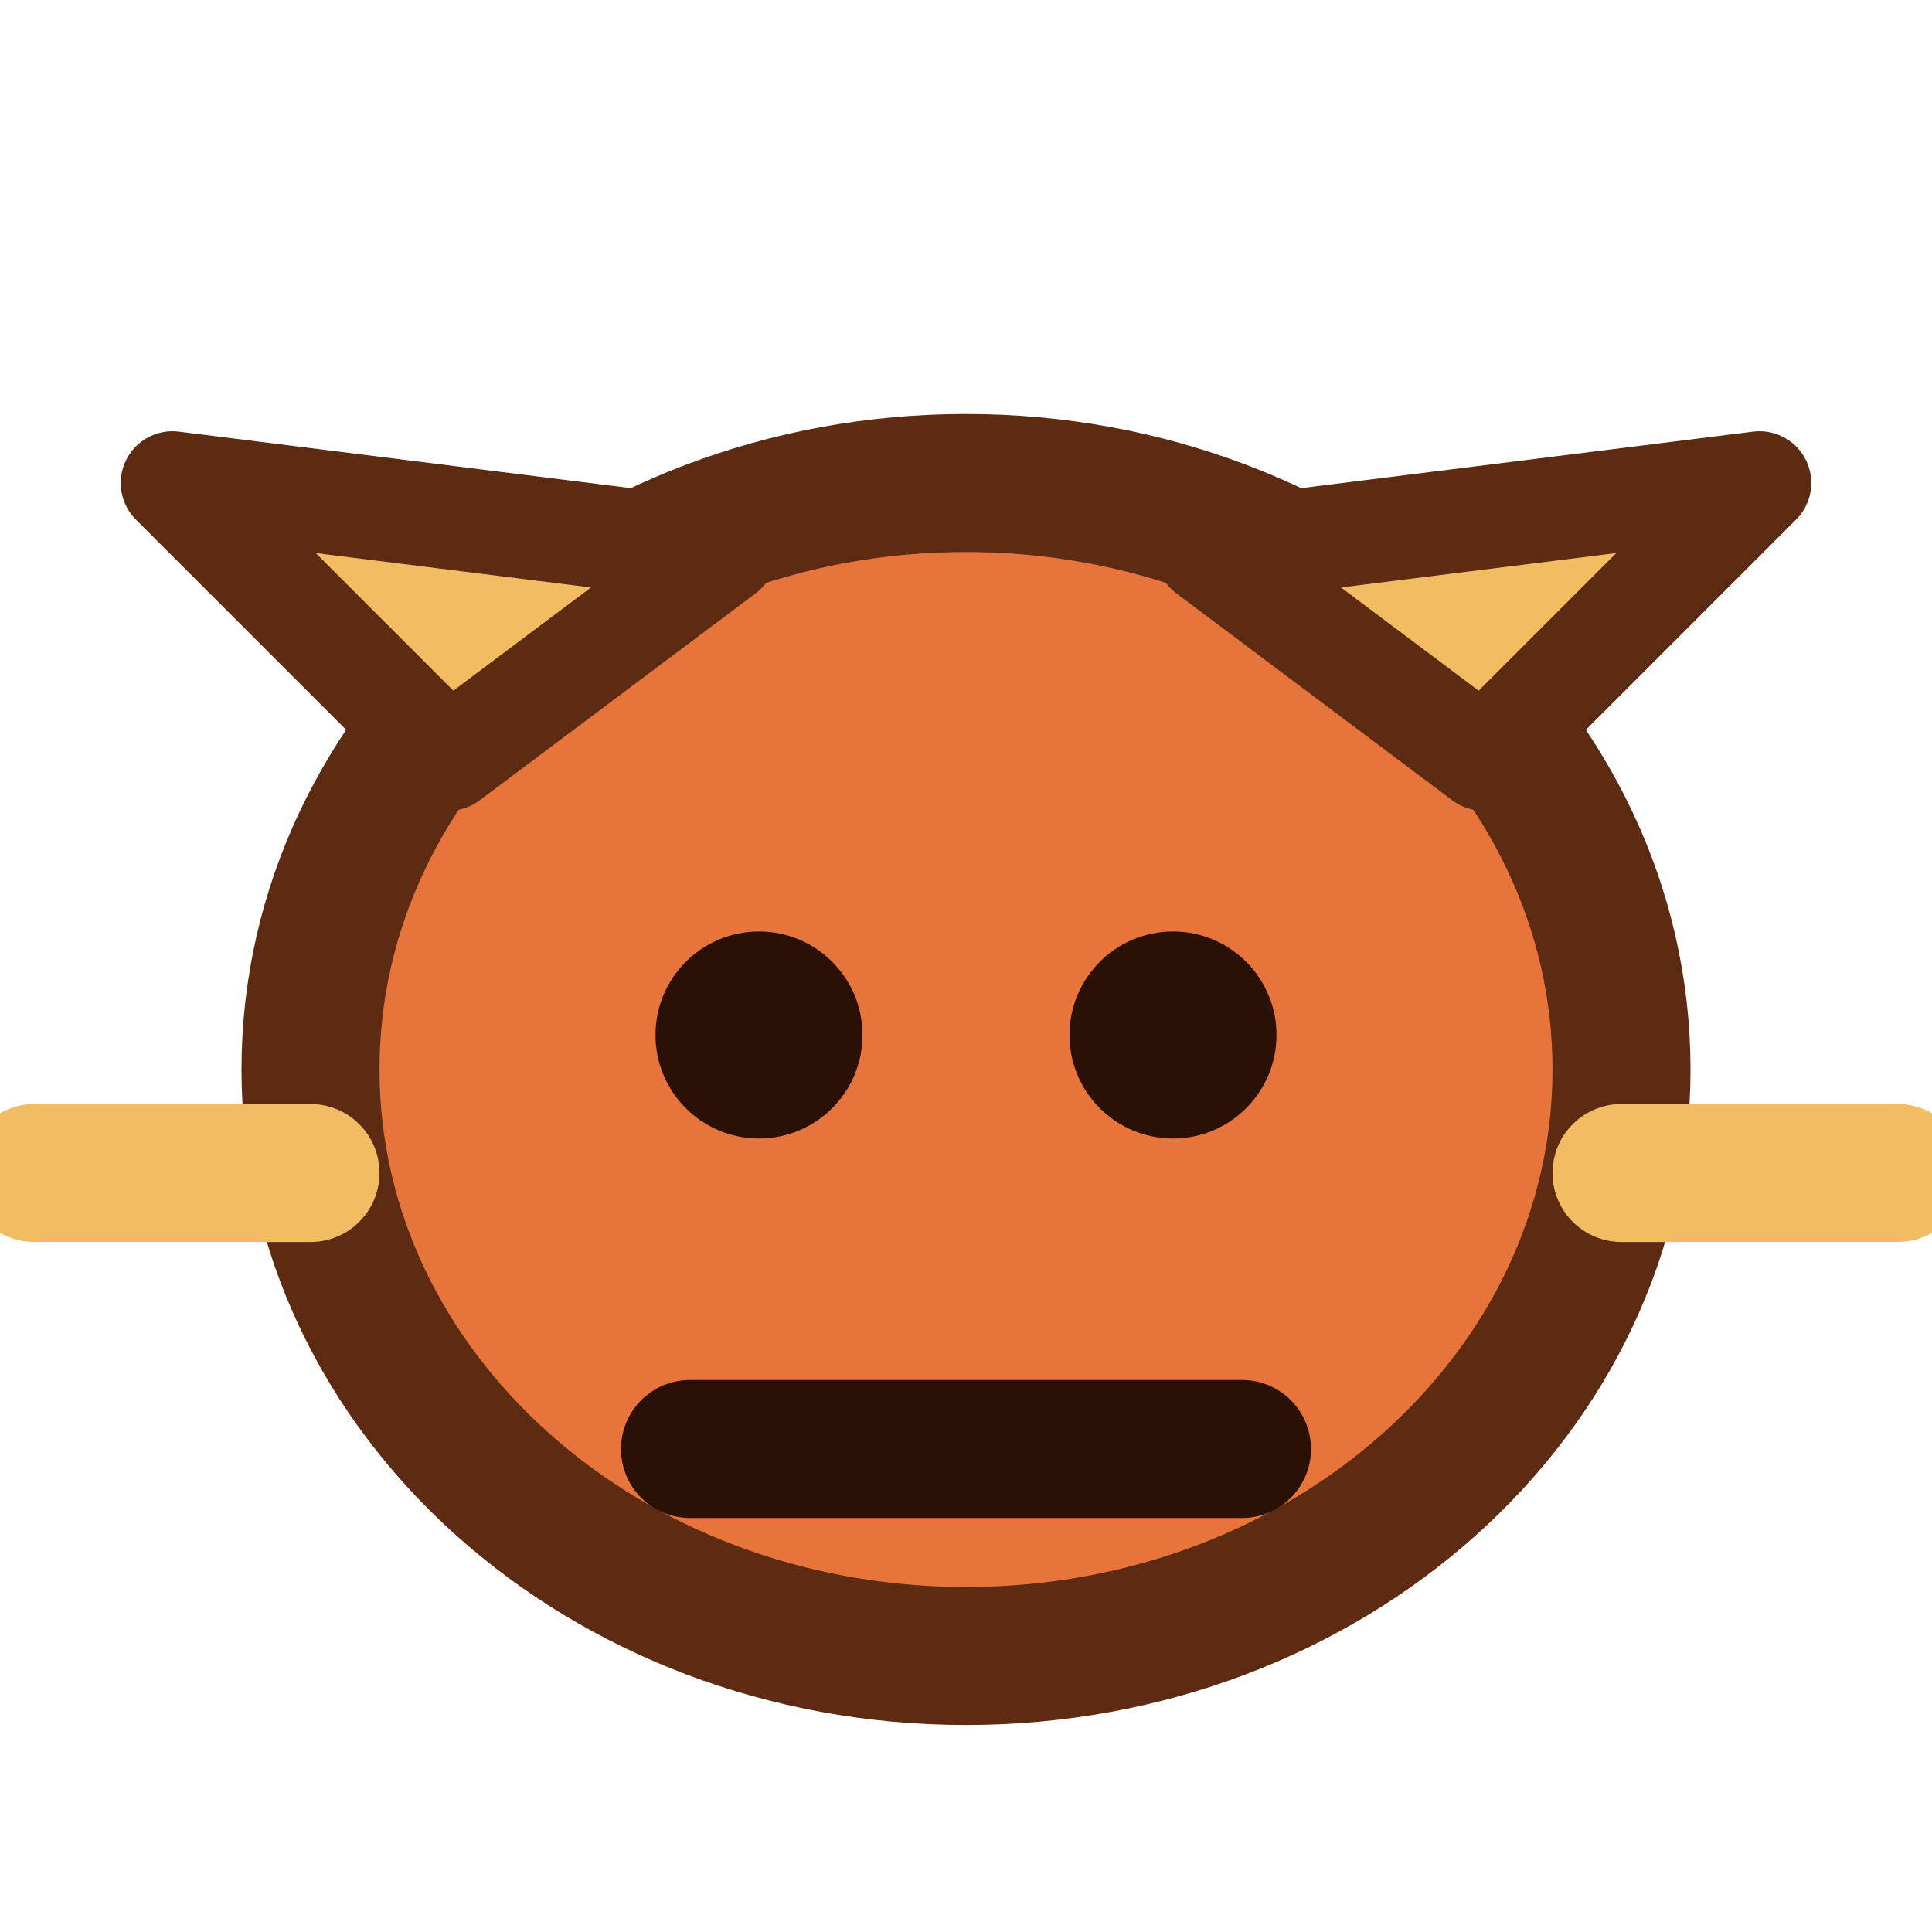
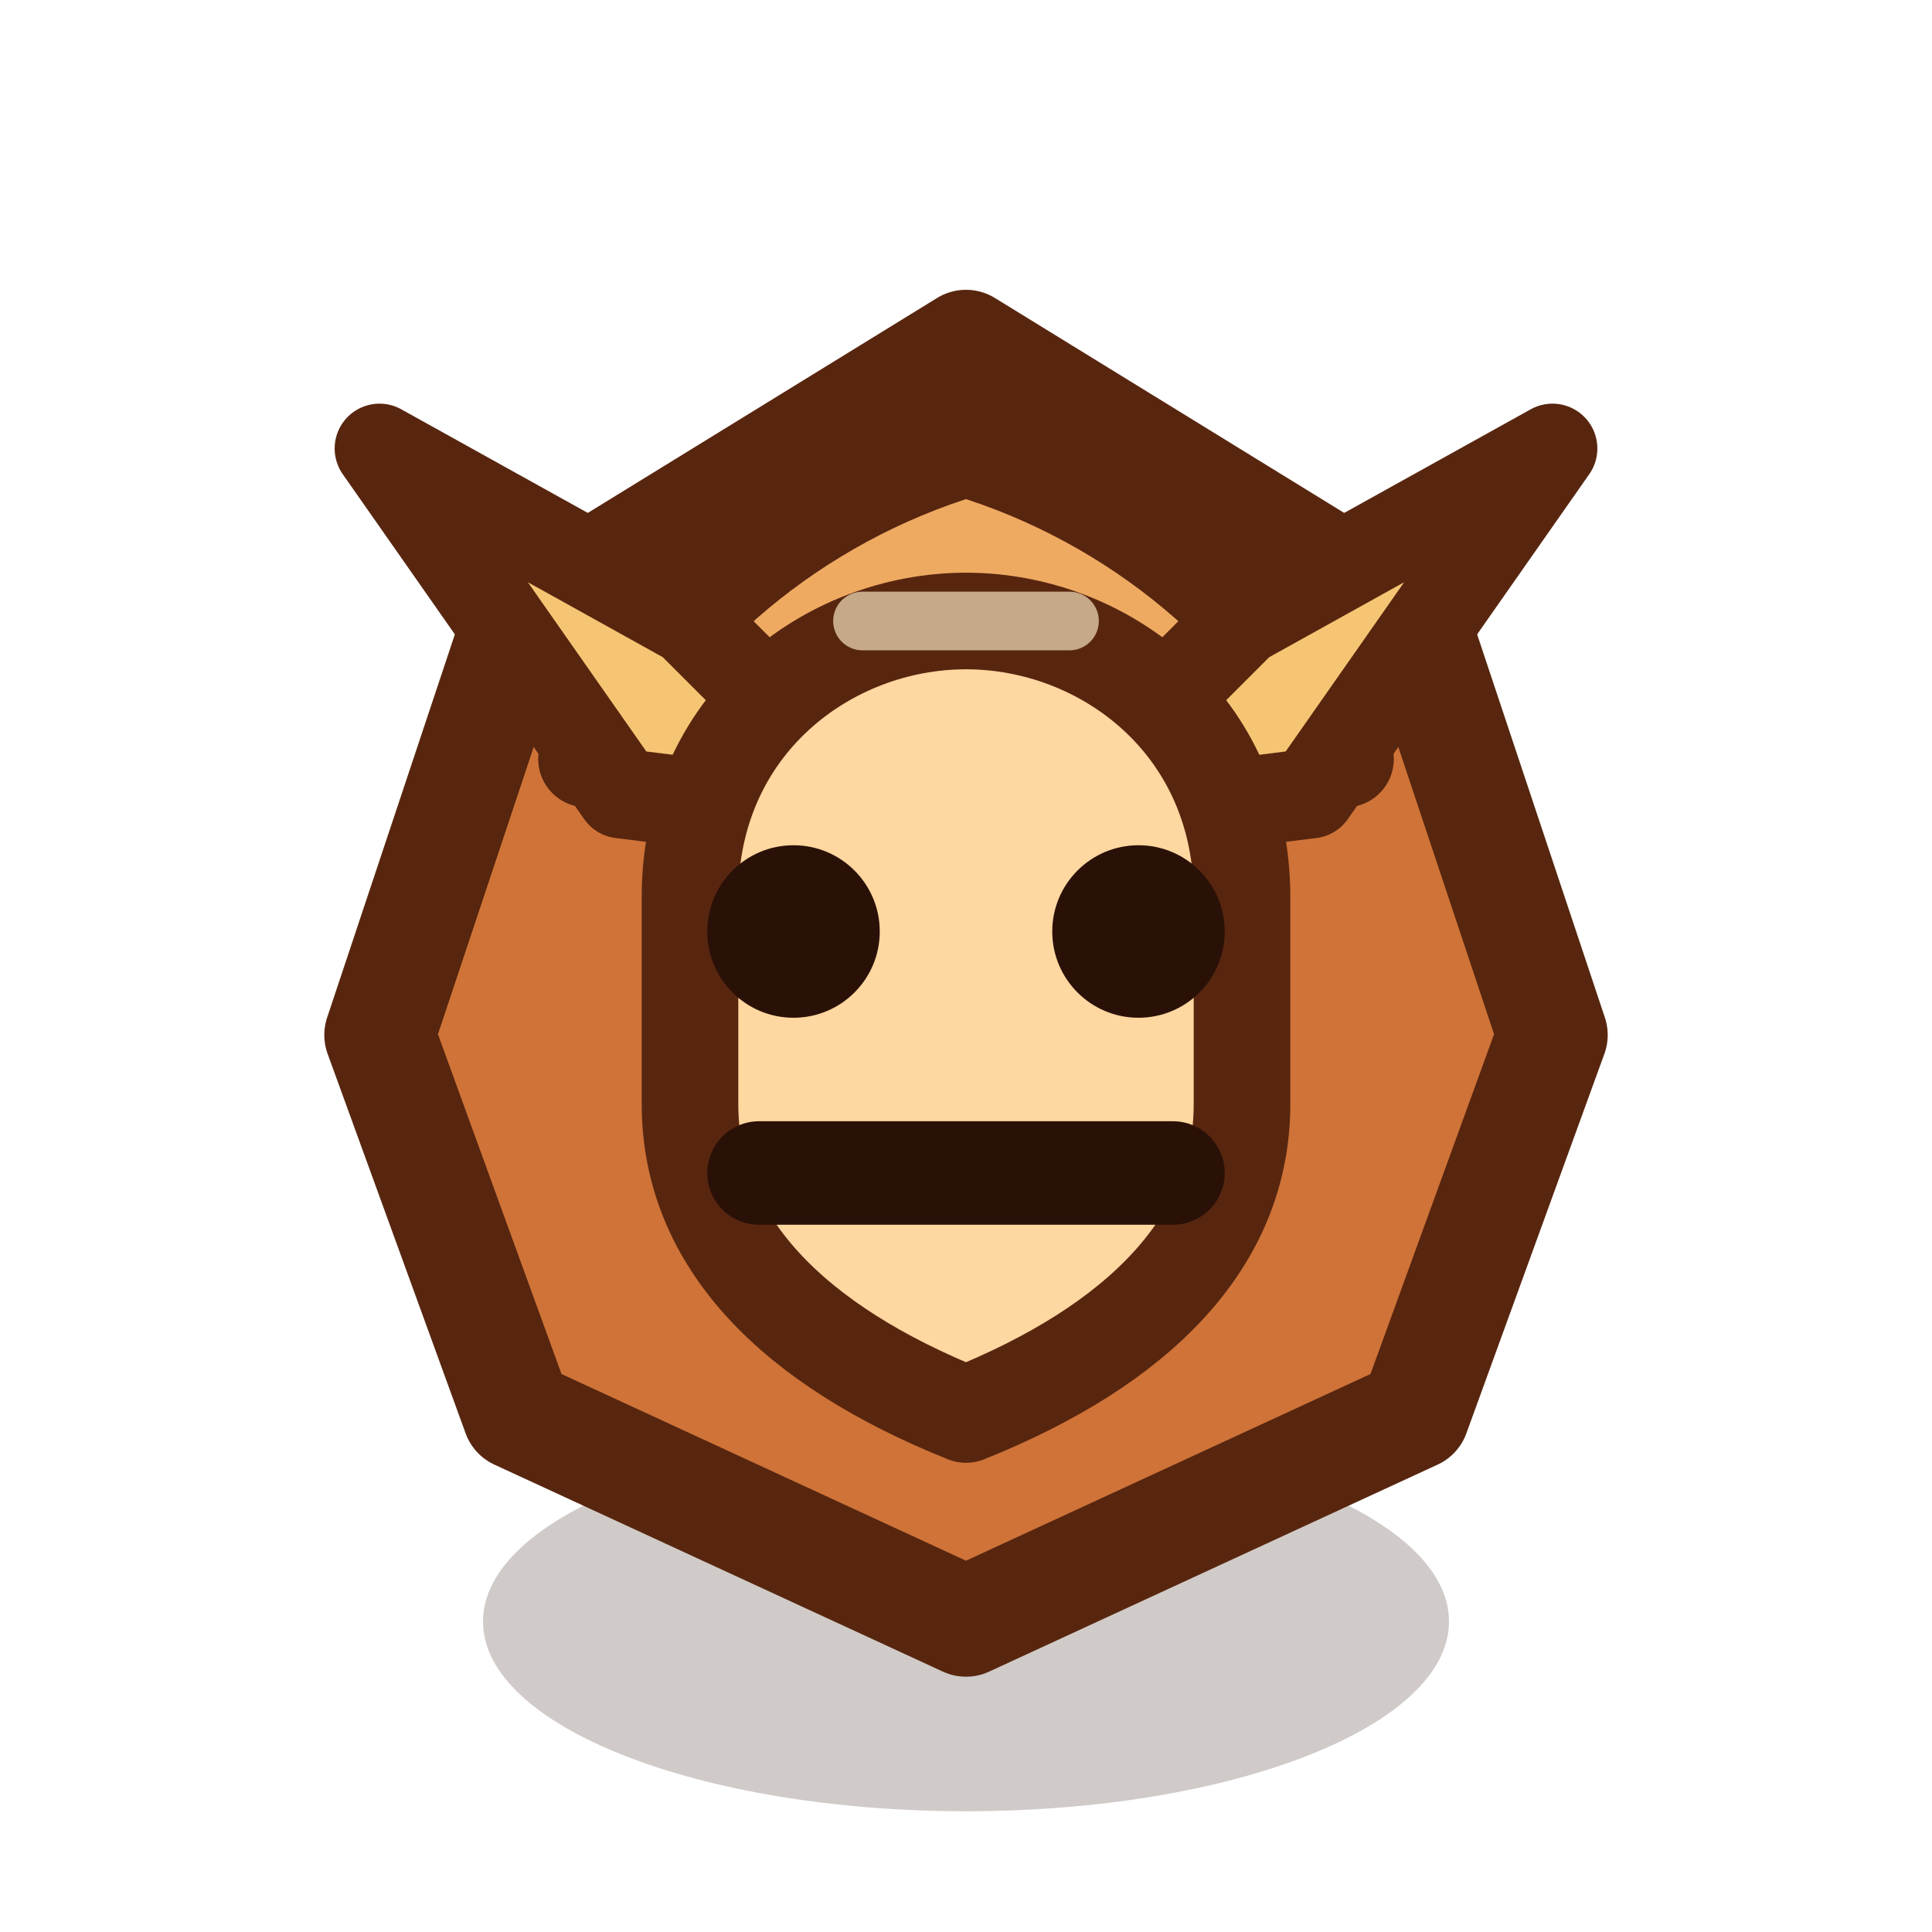
<svg xmlns="http://www.w3.org/2000/svg" width="56" height="56" viewBox="0 0 56 56">
-   <ellipse cx="28" cy="31" rx="19" ry="17" fill="#e7743a" stroke="#5d2a12" stroke-width="4" />
-   <path d="M13 22L5 14l16 2zM43 22l8-8-16 2z" fill="#f2bd62" stroke="#5d2a12" stroke-width="3" stroke-linejoin="round" />
-   <circle cx="22" cy="30" r="3" fill="#2b1006" />
-   <circle cx="34" cy="30" r="3" fill="#2b1006" />
-   <path d="M20 42h16" stroke="#2b1006" stroke-width="4" stroke-linecap="round" />
-   <path d="M9 34H1M55 34h-8" stroke="#f2bd62" stroke-width="4" stroke-linecap="round" />
+   <ellipse cx="28" cy="47" rx="14" ry="5.5" fill="#2c140b" fill-opacity="0.22" />
+   <path d="M15 18l13-8 13 8 4 12-4 11-13 6-13-6-4-11z" fill="#cf7338" stroke="#58260f" stroke-width="3.2" stroke-linejoin="round" />
+   <path d="M28 13c5 1.5 9 5 11 9-5-2-17-2-22 0 2-4 6-7.5 11-9z" fill="#efaa62" stroke="#58260f" stroke-width="2.8" stroke-linejoin="round" />
+   <path d="M20 18l-9-5 7 10 8 1zM36 18l9-5-7 10-8 1z" fill="#f6c573" stroke="#58260f" stroke-width="2.6" stroke-linejoin="round" />
+   <path d="M28 18c4 0 8 3 8 8v6c0 4-3 7-8 9-5-2-8-5-8-9v-6c0-5 4-8 8-8z" fill="#ffd7a0" stroke="#58260f" stroke-width="2.8" stroke-linejoin="round" />
+   <circle cx="23" cy="27" r="2.5" fill="#2a1108" />
+   <circle cx="33" cy="27" r="2.5" fill="#2a1108" />
+   <path d="M22 34h12" stroke="#2a1108" stroke-width="3" stroke-linecap="round" />
+   <path d="M25 18h6" stroke="#fff0cb" stroke-width="1.7" stroke-linecap="round" opacity="0.65" />
</svg>
